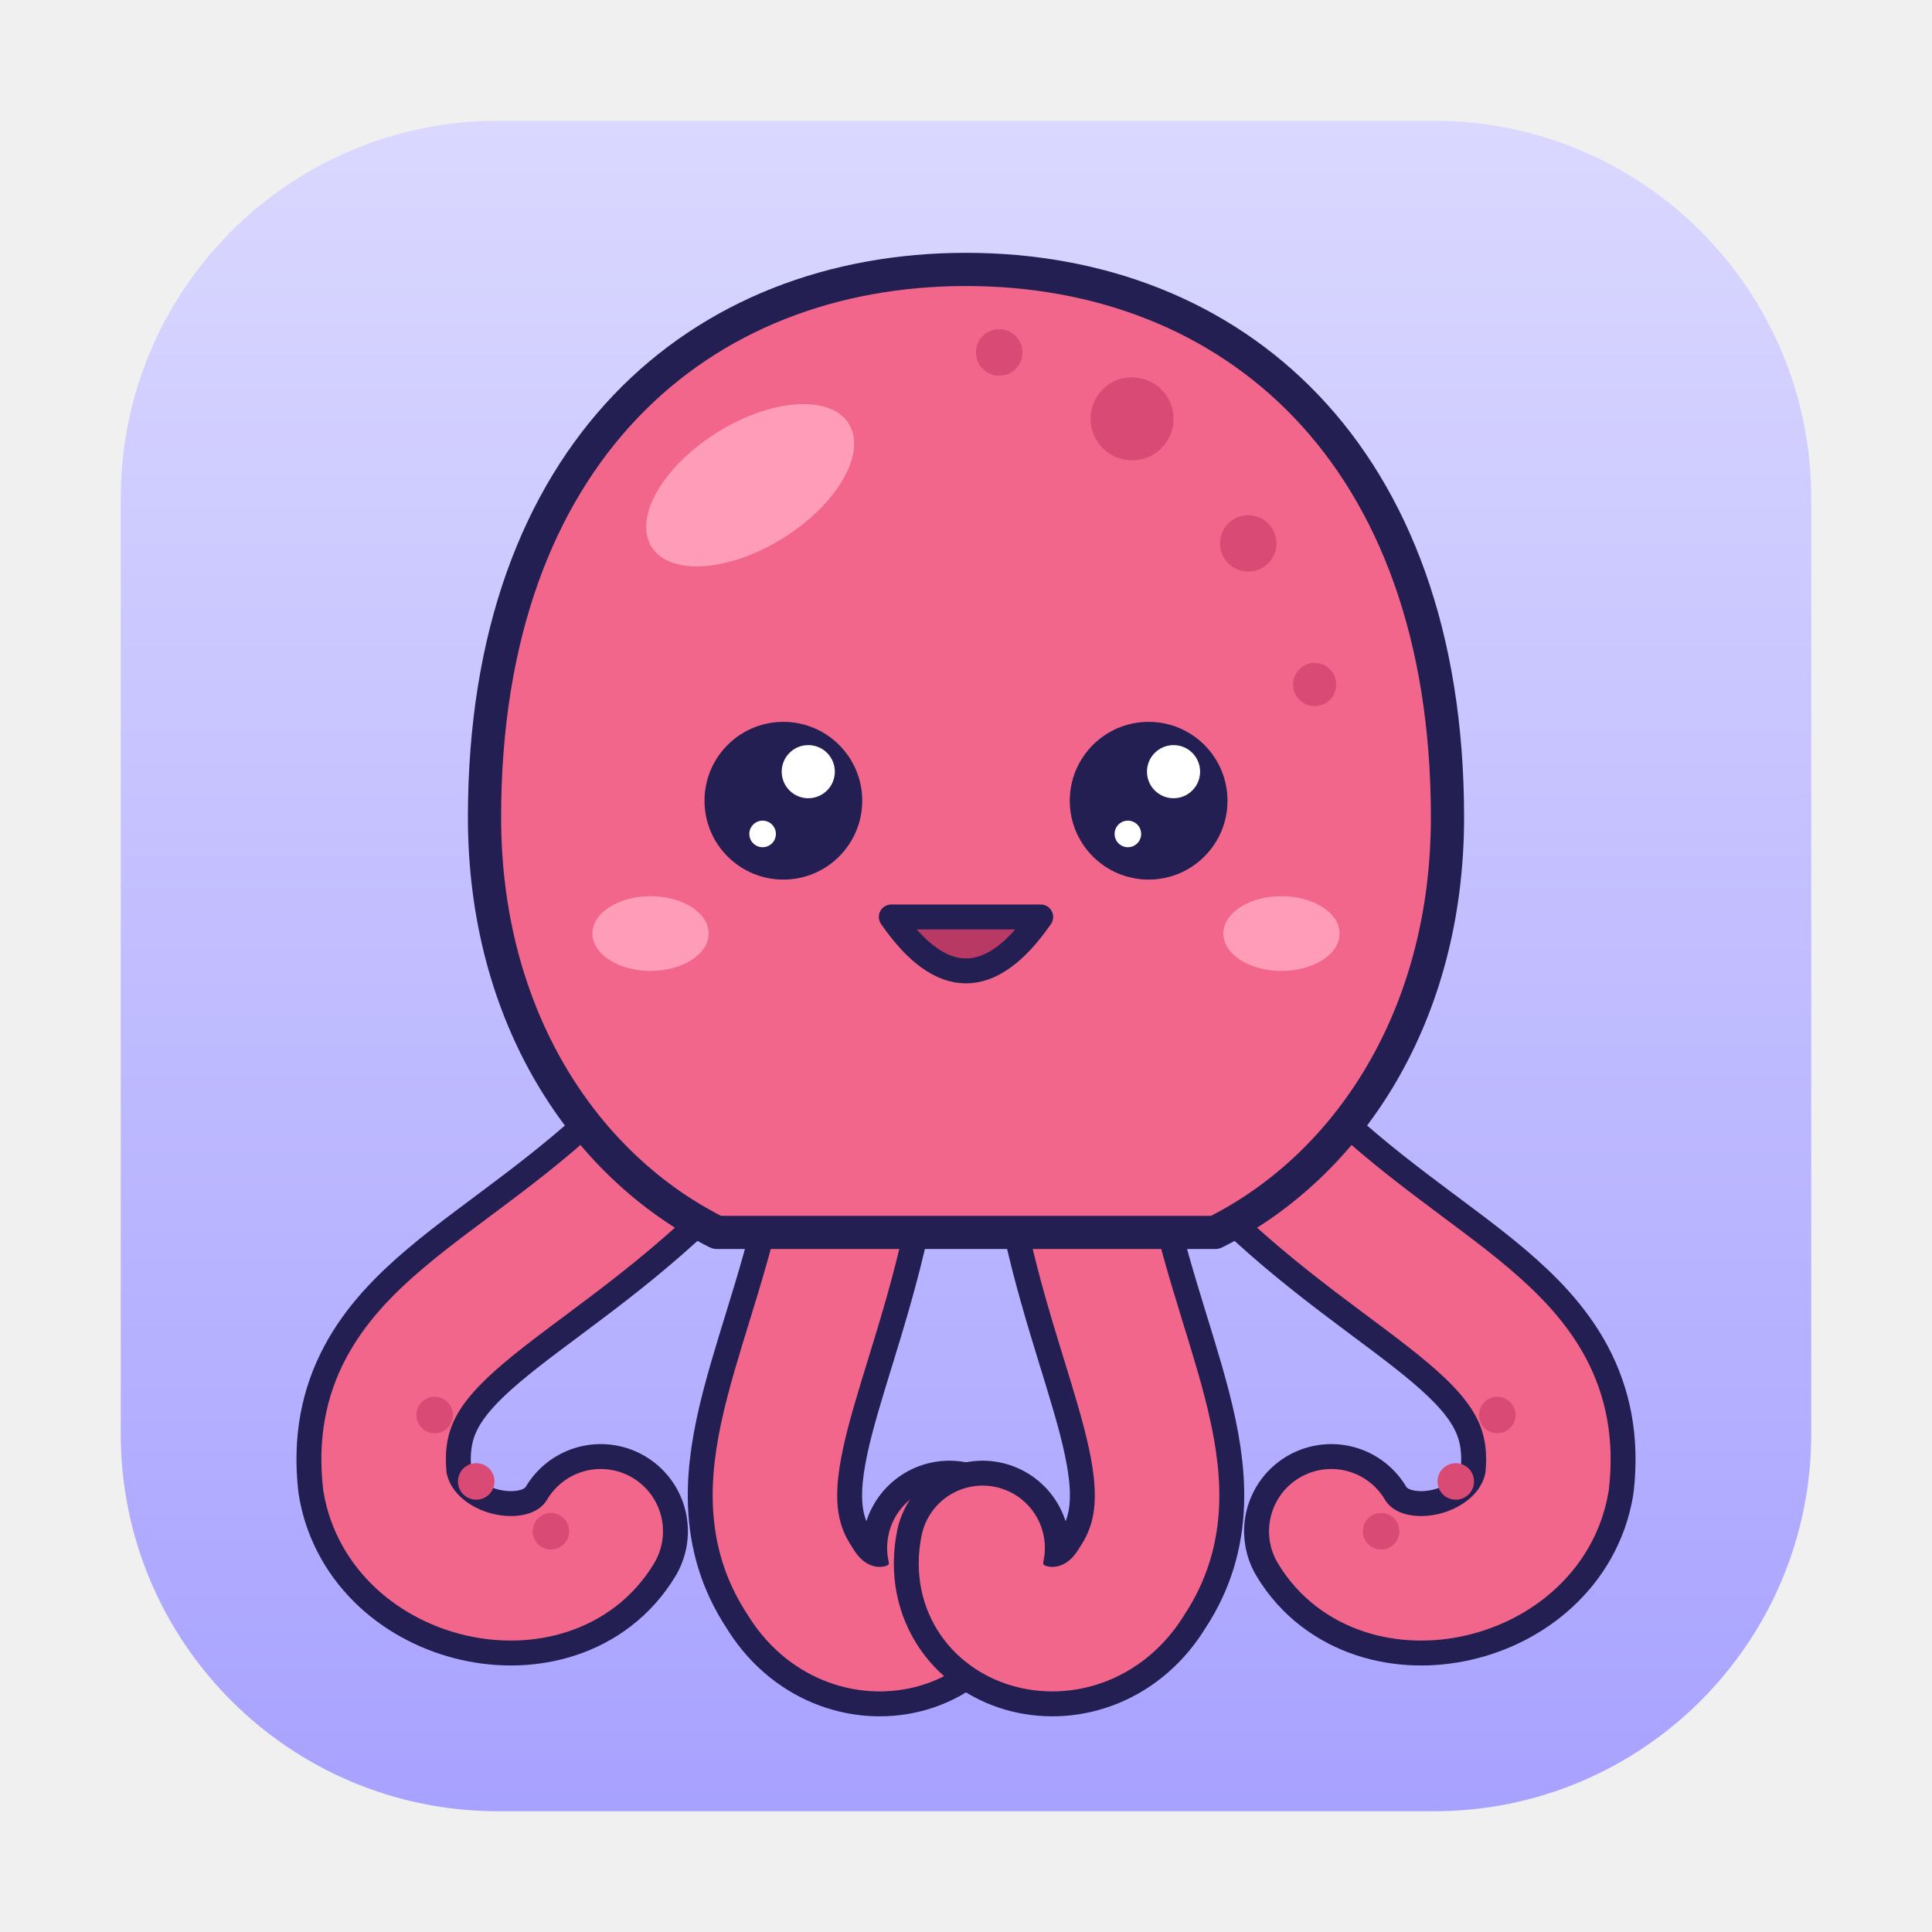
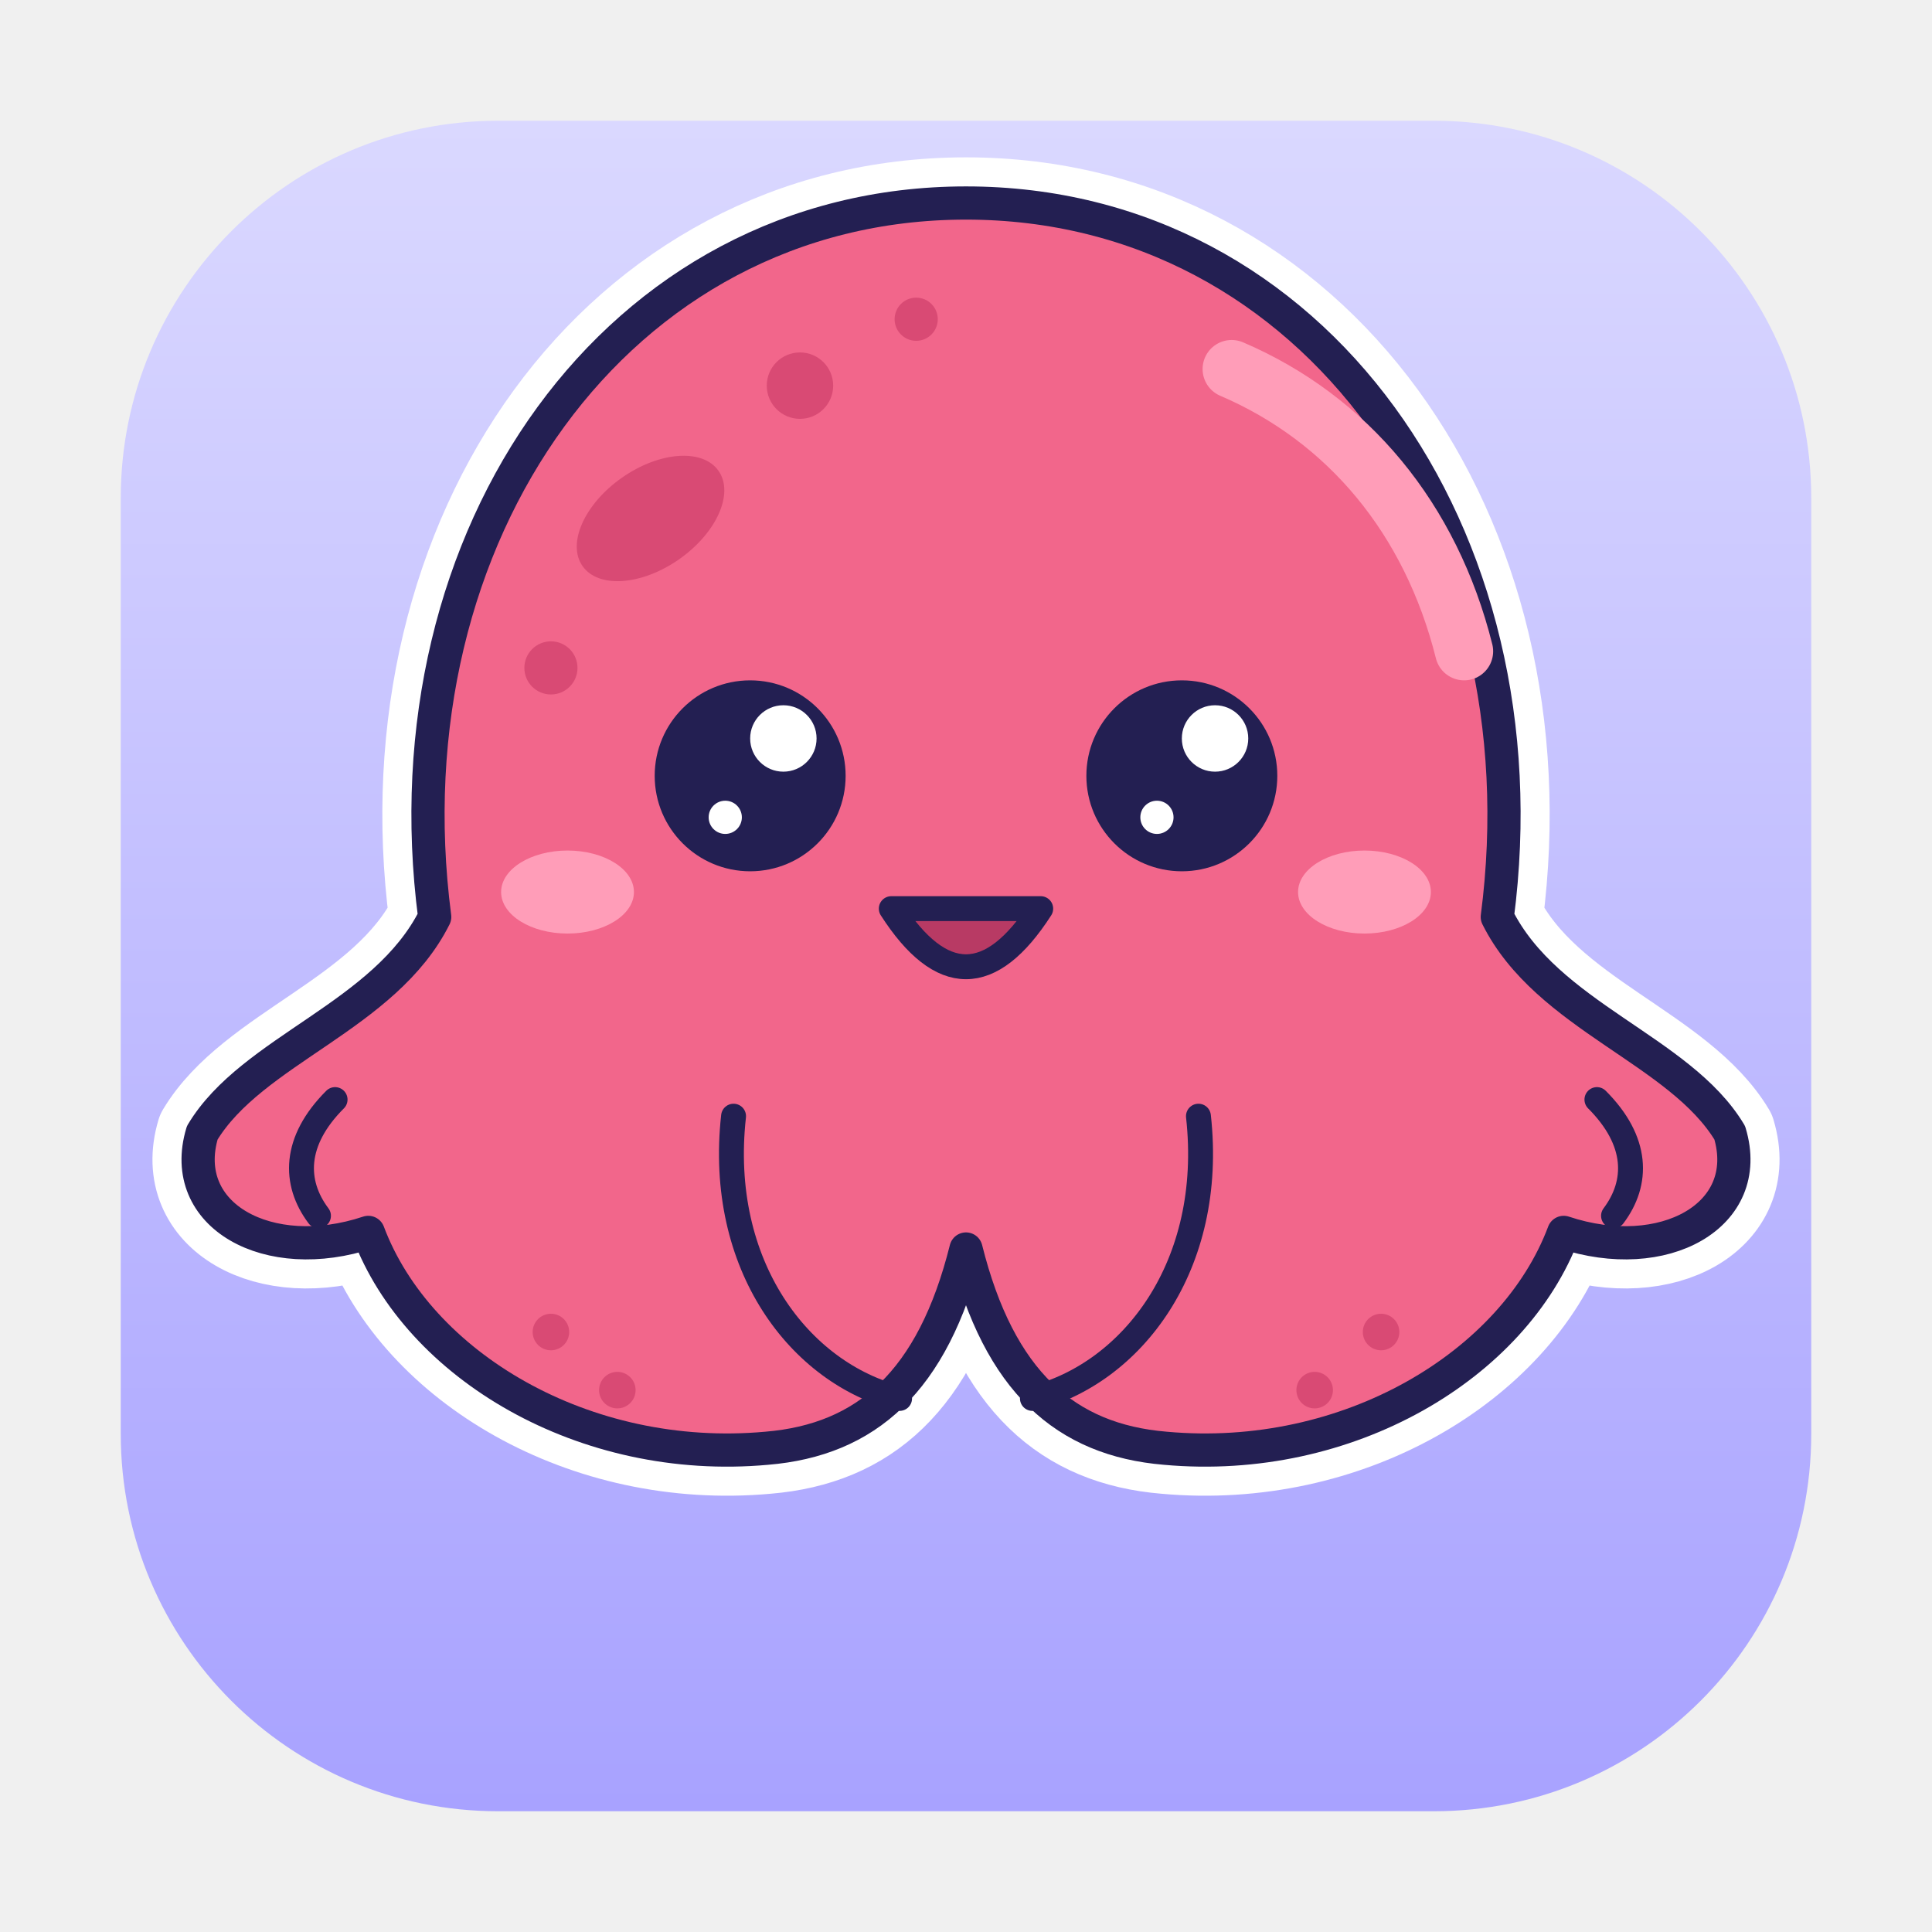
<svg xmlns="http://www.w3.org/2000/svg" viewBox="0 0 1024 1024" role="img" aria-label="Pouple">
  <defs>
    <linearGradient id="g" x1="0" y1="0" x2="0" y2="1">
      <stop offset="0" stop-color="#DAD8FF" />
      <stop offset="1" stop-color="#A8A2FF" />
    </linearGradient>
  </defs>
  <rect x="64" y="64" width="896" height="896" rx="200" fill="url(#g)" />
  <g transform="translate(72 46) scale(4.4)">
-     <path d="M64 128 C46 146 28 150 30 168 C32 180 50 184 56 174" fill="none" stroke="#231F52" stroke-width="21" stroke-linecap="round" stroke-linejoin="round" />
-     <path d="M64 128 C46 146 28 150 30 168 C32 180 50 184 56 174" fill="none" stroke="#F2668B" stroke-width="15" stroke-linecap="round" stroke-linejoin="round" />
-     <path d="M86 132 C82 154 72 168 80 180 C86 190 100 186 98 176" fill="none" stroke="#231F52" stroke-width="21" stroke-linecap="round" stroke-linejoin="round" />
-     <path d="M86 132 C82 154 72 168 80 180 C86 190 100 186 98 176" fill="none" stroke="#F2668B" stroke-width="15" stroke-linecap="round" stroke-linejoin="round" />
-     <path d="M114 132 C118 154 128 168 120 180 C114 190 100 186 102 176" fill="none" stroke="#231F52" stroke-width="21" stroke-linecap="round" stroke-linejoin="round" />
-     <path d="M114 132 C118 154 128 168 120 180 C114 190 100 186 102 176" fill="none" stroke="#F2668B" stroke-width="15" stroke-linecap="round" stroke-linejoin="round" />
-     <path d="M136 128 C154 146 172 150 170 168 C168 180 150 184 144 174" fill="none" stroke="#231F52" stroke-width="21" stroke-linecap="round" stroke-linejoin="round" />
-     <path d="M136 128 C154 146 172 150 170 168 C168 180 150 184 144 174" fill="none" stroke="#F2668B" stroke-width="15" stroke-linecap="round" stroke-linejoin="round" />
-     <circle cx="36" cy="160" r="2.2" fill="#D94A74" />
-     <circle cx="41" cy="168" r="2.2" fill="#D94A74" />
-     <circle cx="50" cy="174" r="2.2" fill="#D94A74" />
-     <circle cx="164" cy="160" r="2.2" fill="#D94A74" />
-     <circle cx="159" cy="168" r="2.2" fill="#D94A74" />
-     <circle cx="150" cy="174" r="2.2" fill="#D94A74" />
-     <path d="M42 88 C42 44 68 22 100 22 C132 22 158 44 158 88 C158 112 146 130 130 138 L70 138 C54 130 42 112 42 88 Z" fill="#F2668B" stroke="#231F52" stroke-width="4" stroke-linejoin="round" />
-     <ellipse cx="74" cy="48" rx="14" ry="7.5" transform="rotate(-32 74 48)" fill="#FF9DB8" />
-     <circle cx="120" cy="40" r="5" fill="#D94A74" />
-     <circle cx="134" cy="55" r="3.4" fill="#D94A74" />
-     <circle cx="104" cy="32" r="2.8" fill="#D94A74" />
-     <circle cx="142" cy="72" r="2.6" fill="#D94A74" />
-     <ellipse cx="62" cy="102" rx="7" ry="4.5" fill="#FF9DB8" />
-     <ellipse cx="138" cy="102" rx="7" ry="4.5" fill="#FF9DB8" />
-     <circle cx="78" cy="86" r="9.5" fill="#231F52" />
-     <circle cx="122" cy="86" r="9.5" fill="#231F52" />
-     <circle cx="81" cy="82.5" r="3.2" fill="#fff" />
-     <circle cx="125" cy="82.5" r="3.2" fill="#fff" />
-     <circle cx="75.5" cy="90" r="1.6" fill="#fff" />
-     <circle cx="119.5" cy="90" r="1.6" fill="#fff" />
-     <path d="M91 100 Q100 113 109 100 Z" fill="#B83A64" stroke="#231F52" stroke-width="3" stroke-linejoin="round" />
+     <path d="M36 100 C30 54 58 14 100 14 C142 14 170 54 164 100 C170 112 186 116 192 126 C195 136 184 142 172 138 C166 154 146 166 124 164 C112 163 104 156 100 140 C96 156 88 163 76 164 C54 166 34 154 28 138 C16 142 5 136 8 126 C14 116 30 112 36 100 Z" fill="#fff" stroke="#fff" stroke-width="11" stroke-linejoin="round" />
+     <path d="M36 100 C30 54 58 14 100 14 C142 14 170 54 164 100 C170 112 186 116 192 126 C195 136 184 142 172 138 C166 154 146 166 124 164 C112 163 104 156 100 140 C96 156 88 163 76 164 C54 166 34 154 28 138 C16 142 5 136 8 126 C14 116 30 112 36 100 Z" fill="#F2668B" stroke="#231F52" stroke-width="4" stroke-linejoin="round" />
+     <path d="M128 124 C130 142 120 155 108 158" fill="none" stroke="#231F52" stroke-width="3" stroke-linecap="round" />
+     <path d="M72 124 C70 142 80 155 92 158" fill="none" stroke="#231F52" stroke-width="3" stroke-linecap="round" />
+     <path d="M176 122 C181 127 181 132 178 136" fill="none" stroke="#231F52" stroke-width="3" stroke-linecap="round" />
+     <path d="M24 122 C19 127 19 132 22 136" fill="none" stroke="#231F52" stroke-width="3" stroke-linecap="round" />
+     <path d="M132 34 C146 40 156 52 160 68" fill="none" stroke="#FF9DB8" stroke-width="7" stroke-linecap="round" />
+     <ellipse cx="62" cy="52" rx="10" ry="6" transform="rotate(-35 62 52)" fill="#D94A74" />
+     <circle cx="80" cy="36" r="4" fill="#D94A74" />
+     <circle cx="50" cy="70" r="3.2" fill="#D94A74" />
+     <circle cx="94" cy="28" r="2.6" fill="#D94A74" />
+     <circle cx="150" cy="150" r="2.2" fill="#D94A74" />
+     <circle cx="142" cy="157" r="2.2" fill="#D94A74" />
+     <circle cx="50" cy="150" r="2.2" fill="#D94A74" />
+     <circle cx="58" cy="157" r="2.2" fill="#D94A74" />
+     <g transform="translate(0 -15)">
+       <ellipse cx="52" cy="112" rx="8" ry="5" fill="#FF9DB8" />
+       <ellipse cx="148" cy="112" rx="8" ry="5" fill="#FF9DB8" />
+       <circle cx="74" cy="98" r="11.5" fill="#231F52" />
+       <circle cx="126" cy="98" r="11.5" fill="#231F52" />
+       <circle cx="78" cy="93.5" r="4" fill="#fff" />
+       <circle cx="130" cy="93.5" r="4" fill="#fff" />
+       <circle cx="71" cy="103" r="2" fill="#fff" />
+       <circle cx="123" cy="103" r="2" fill="#fff" />
+       <path d="M91 114 Q100 128 109 114 Z" fill="#B83A64" stroke="#231F52" stroke-width="3" stroke-linejoin="round" />
+     </g>
  </g>
</svg>
